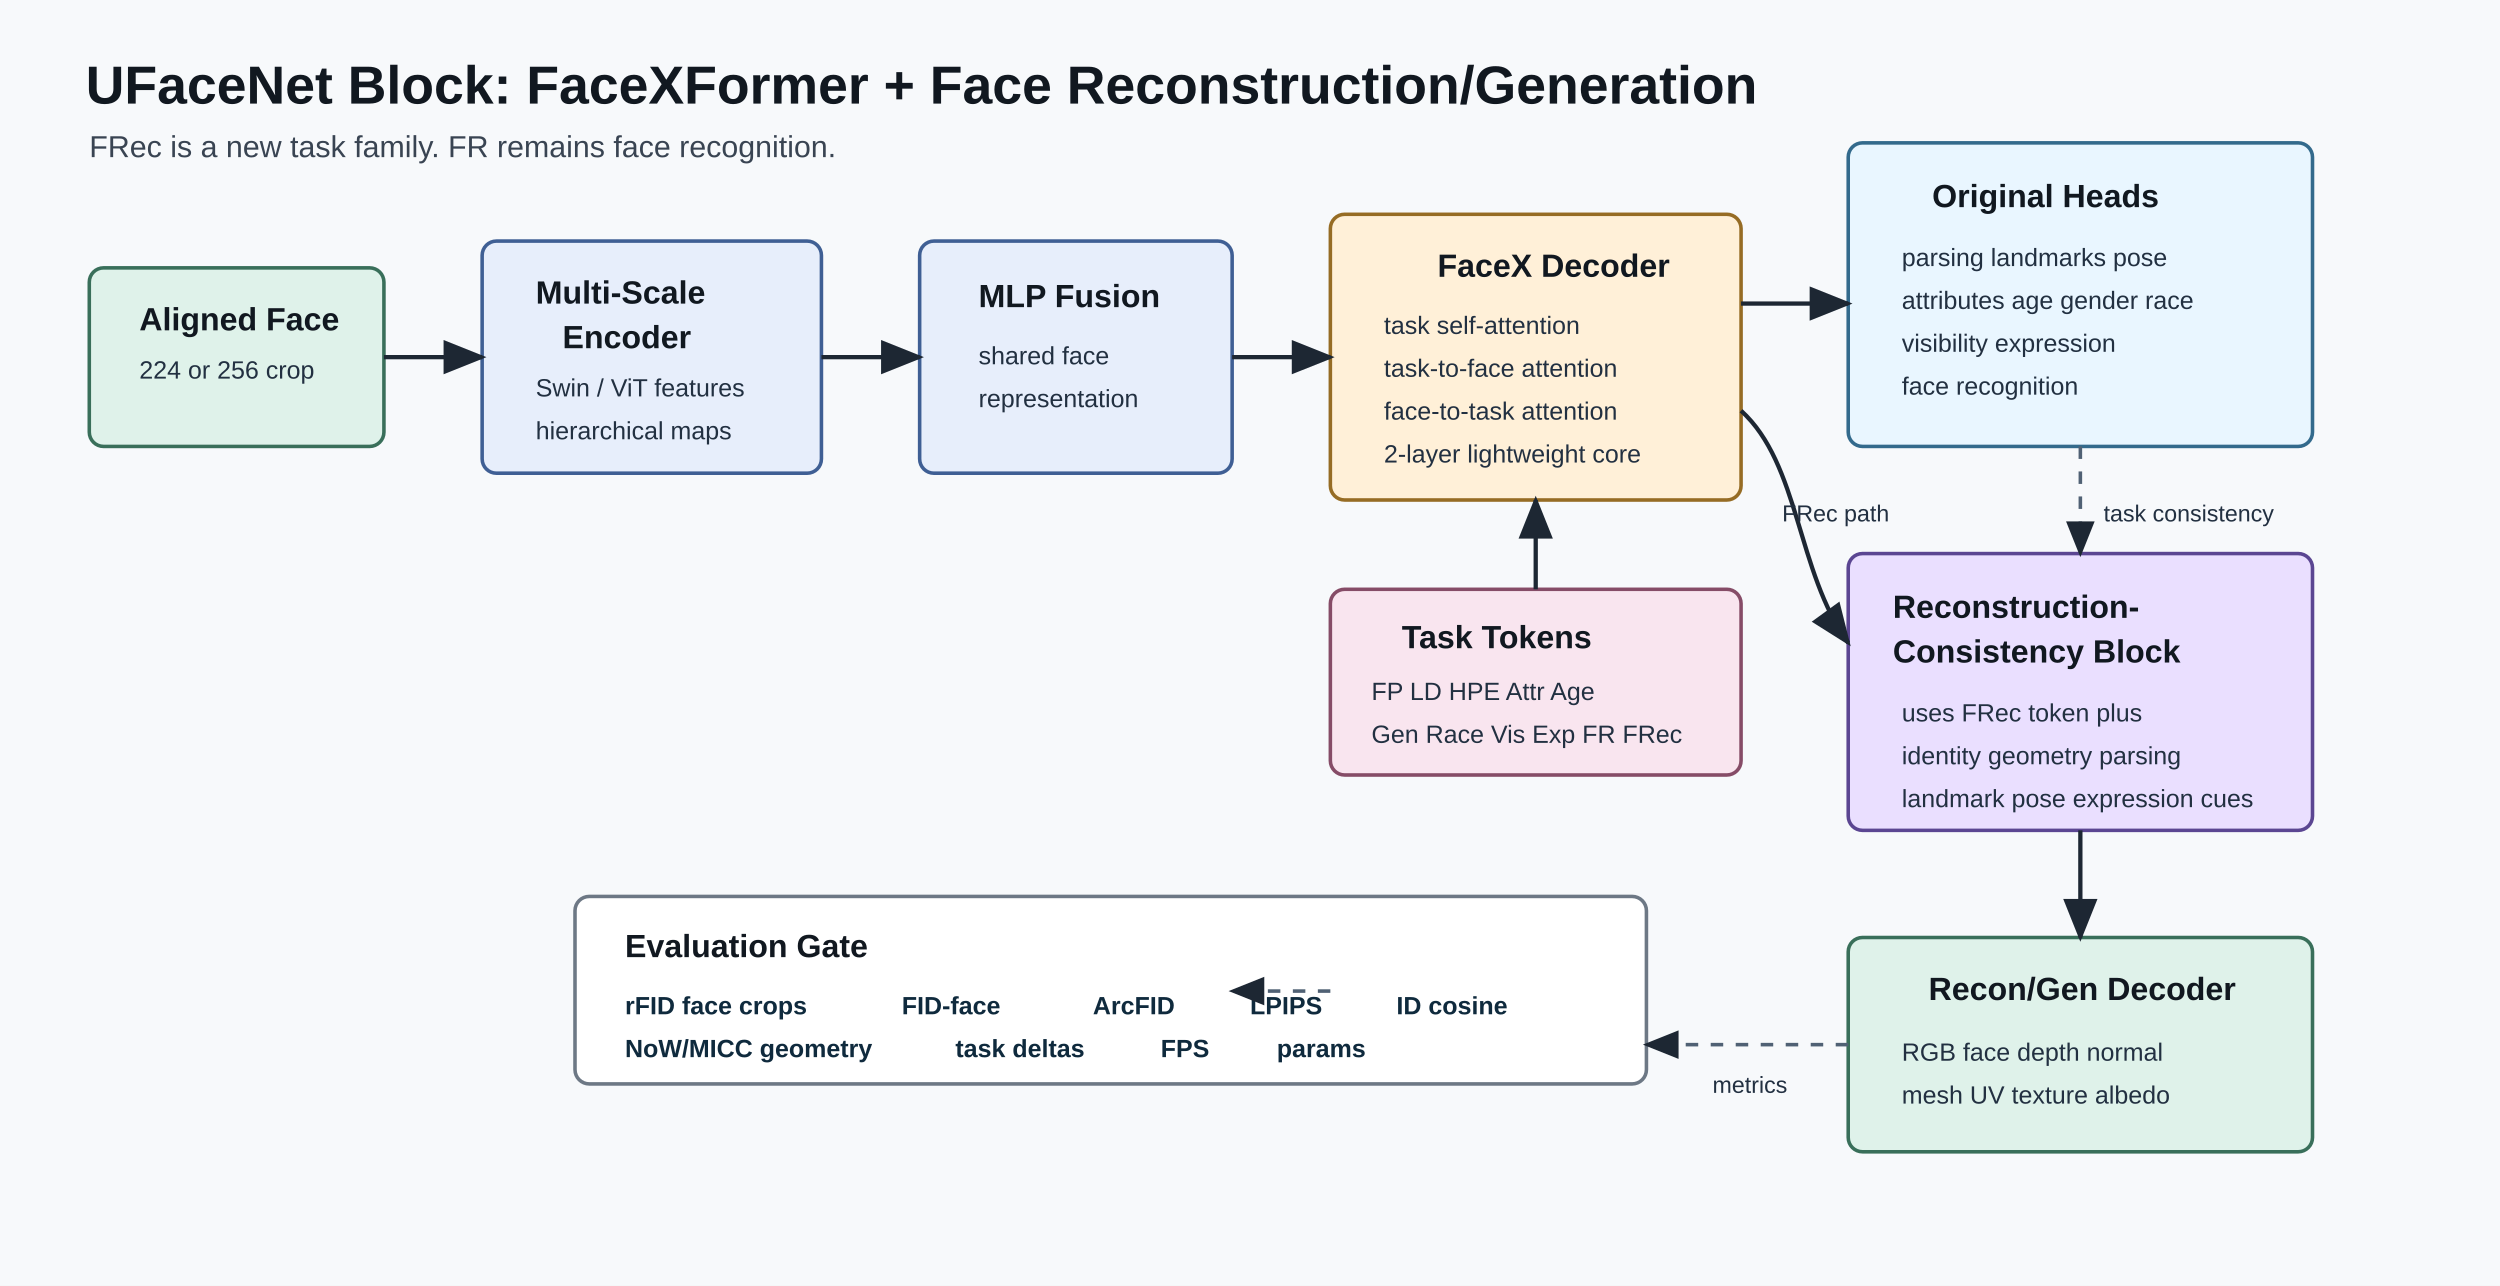
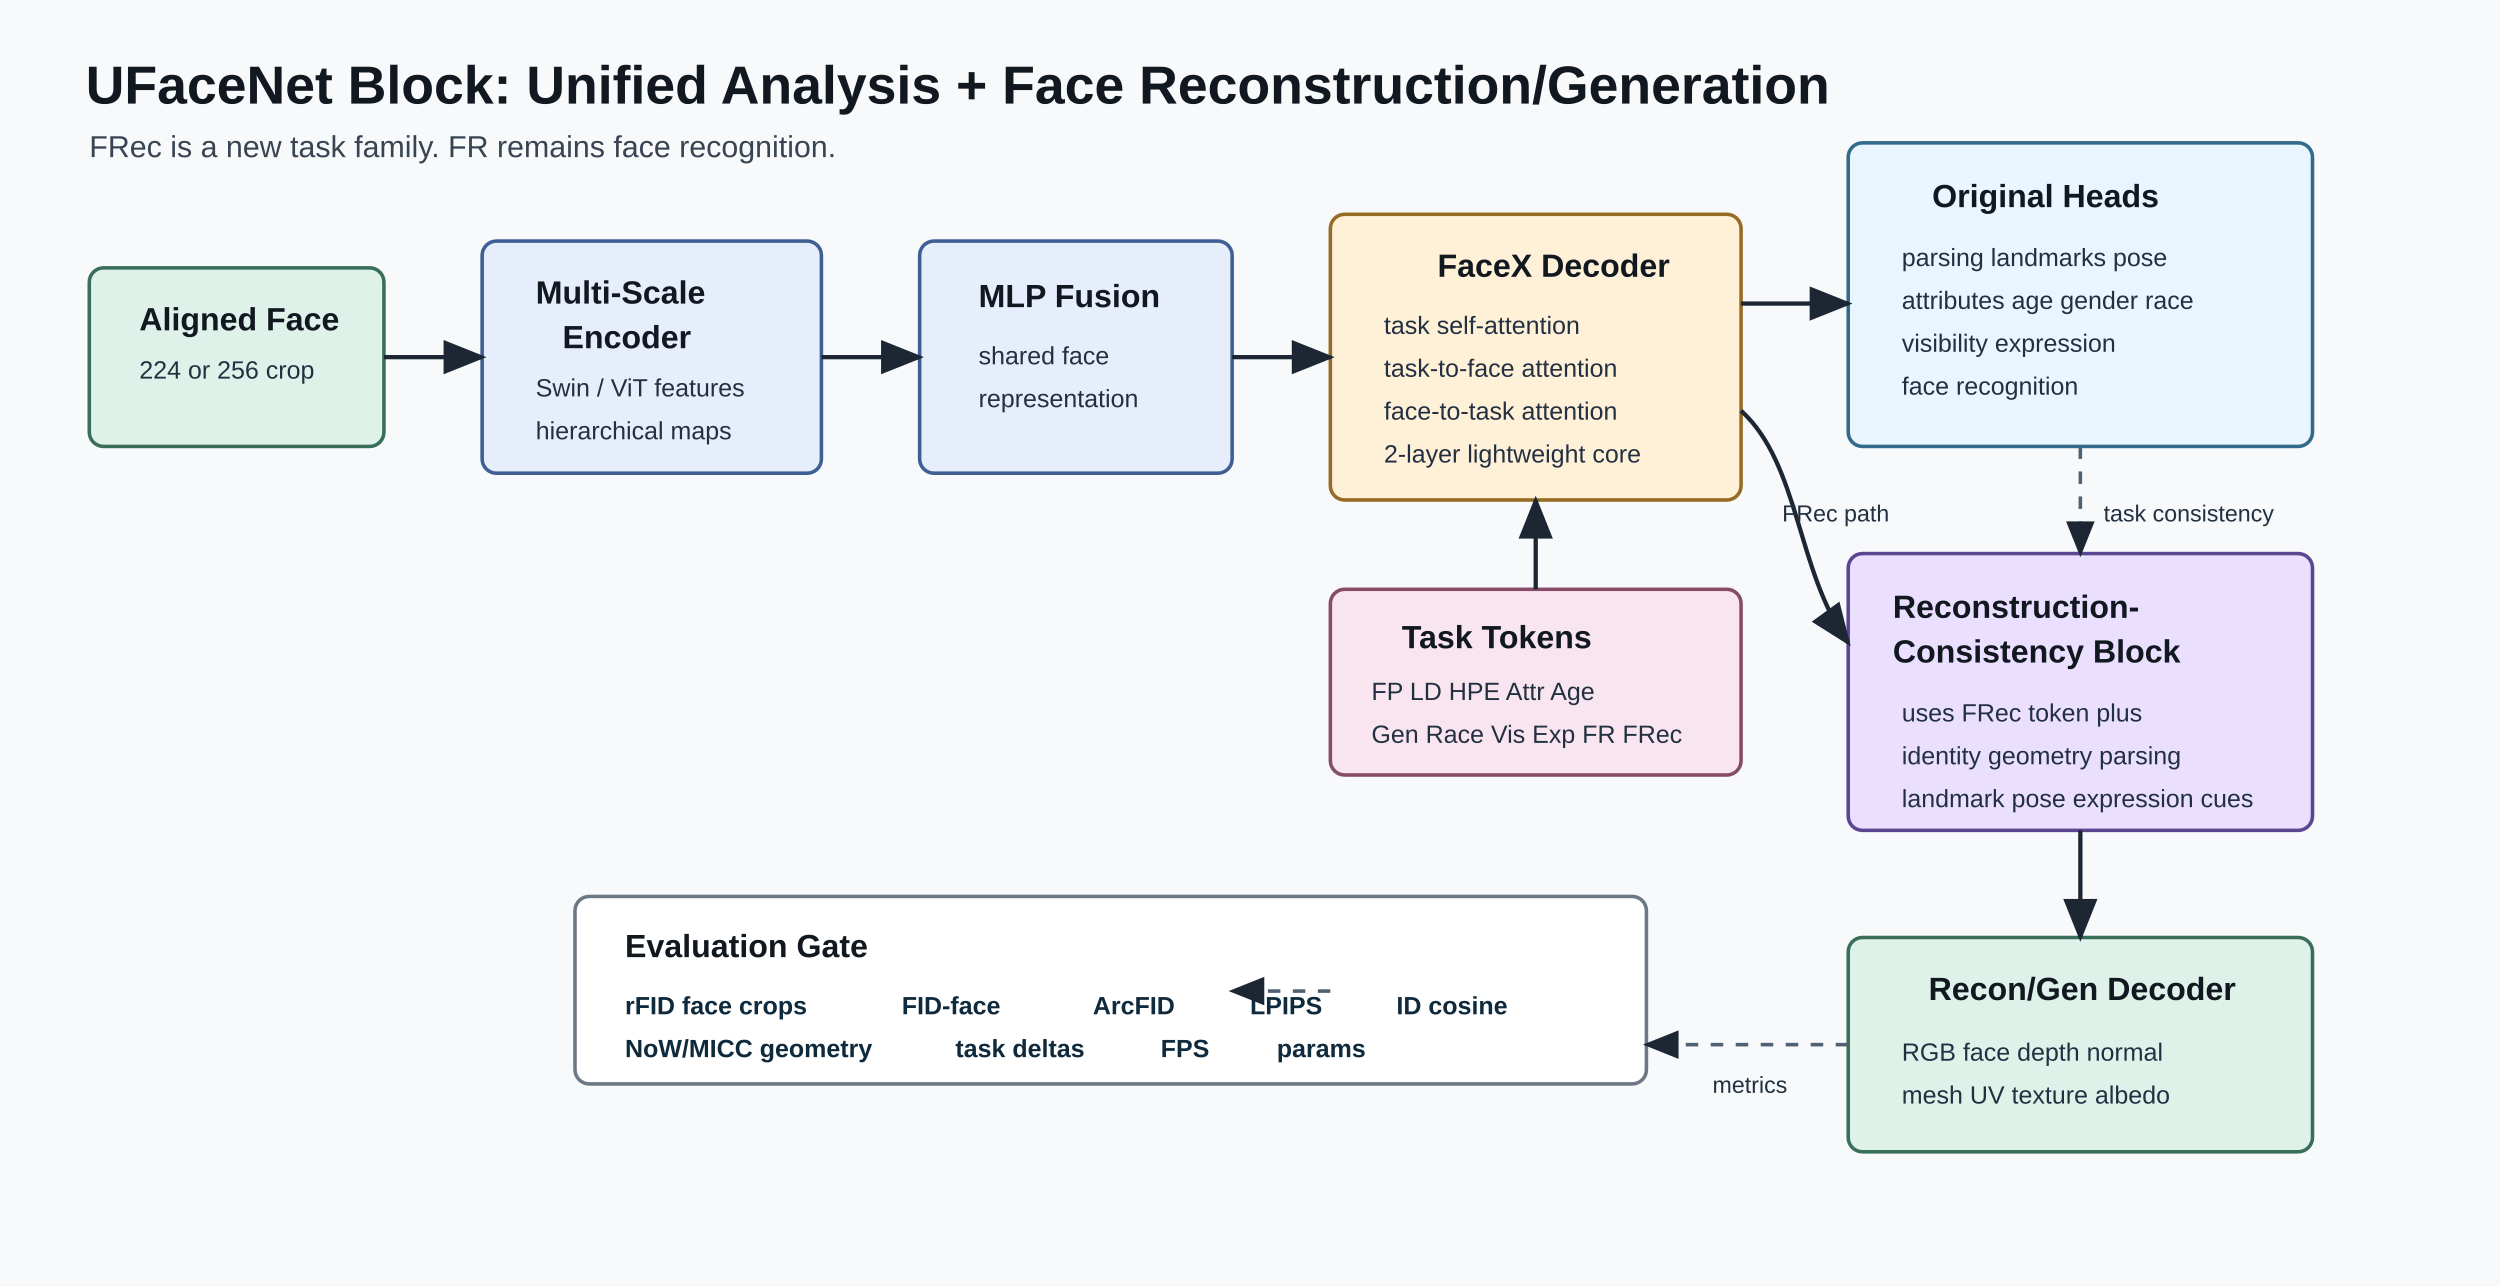
<svg xmlns="http://www.w3.org/2000/svg" width="1400" height="720" viewBox="0 0 1400 720">
  <defs>
    <marker id="arrow" markerWidth="10" markerHeight="8" refX="9" refY="4" orient="auto" markerUnits="strokeWidth">
      <path d="M0,0 L10,4 L0,8 Z" fill="#1d2733" />
    </marker>
    <style>
      .title { font: 700 30px Arial, sans-serif; fill: #111820; }
      .subtitle { font: 500 17px Arial, sans-serif; fill: #394452; }
      .boxTitle { font: 700 18px Arial, sans-serif; fill: #111820; }
      .boxText { font: 500 14px Arial, sans-serif; fill: #223041; }
      .smallText { font: 500 13px Arial, sans-serif; fill: #223041; }
      .metric { font: 700 14px Arial, sans-serif; fill: #0f2a3d; }
      .line { stroke: #1d2733; stroke-width: 2.4; fill: none; marker-end: url(#arrow); }
      .softLine { stroke: #506174; stroke-width: 2; fill: none; marker-end: url(#arrow); stroke-dasharray: 7 7; }
    </style>
  </defs>
  <rect x="0" y="0" width="1400" height="720" fill="#f7f9fb" />
-   <text x="48" y="58" class="title">UFaceNet Block: FaceXFormer + Face Reconstruction/Generation</text>
+   <text x="48" y="58" class="title">UFaceNet Block: Unified Analysis + Face Reconstruction/Generation</text>
  <text x="50" y="88" class="subtitle">FRec is a new task family. FR remains face recognition.</text>
  <rect x="50" y="150" width="165" height="100" rx="8" fill="#dff2ea" stroke="#396f5a" stroke-width="2" />
  <text x="78" y="185" class="boxTitle">Aligned Face</text>
  <text x="78" y="212" class="boxText">224 or 256 crop</text>
  <rect x="270" y="135" width="190" height="130" rx="8" fill="#e7eefb" stroke="#3f5f94" stroke-width="2" />
  <text x="300" y="170" class="boxTitle">Multi-Scale</text>
  <text x="315" y="195" class="boxTitle">Encoder</text>
  <text x="300" y="222" class="boxText">Swin / ViT features</text>
  <text x="300" y="246" class="boxText">hierarchical maps</text>
  <rect x="515" y="135" width="175" height="130" rx="8" fill="#e7eefb" stroke="#3f5f94" stroke-width="2" />
  <text x="548" y="172" class="boxTitle">MLP Fusion</text>
  <text x="548" y="204" class="boxText">shared face</text>
  <text x="548" y="228" class="boxText">representation</text>
  <rect x="745" y="120" width="230" height="160" rx="8" fill="#fff0d8" stroke="#966c24" stroke-width="2" />
  <text x="805" y="155" class="boxTitle">FaceX Decoder</text>
  <text x="775" y="187" class="boxText">task self-attention</text>
  <text x="775" y="211" class="boxText">task-to-face attention</text>
  <text x="775" y="235" class="boxText">face-to-task attention</text>
  <text x="775" y="259" class="boxText">2-layer lightweight core</text>
  <rect x="745" y="330" width="230" height="104" rx="8" fill="#f9e5ef" stroke="#864c67" stroke-width="2" />
  <text x="785" y="363" class="boxTitle">Task Tokens</text>
  <text x="768" y="392" class="boxText">FP LD HPE Attr Age</text>
  <text x="768" y="416" class="boxText">Gen Race Vis Exp FR FRec</text>
  <rect x="1035" y="80" width="260" height="170" rx="8" fill="#e9f6ff" stroke="#336a8c" stroke-width="2" />
  <text x="1082" y="116" class="boxTitle">Original Heads</text>
  <text x="1065" y="149" class="boxText">parsing landmarks pose</text>
  <text x="1065" y="173" class="boxText">attributes age gender race</text>
  <text x="1065" y="197" class="boxText">visibility expression</text>
  <text x="1065" y="221" class="boxText">face recognition</text>
  <rect x="1035" y="310" width="260" height="155" rx="8" fill="#eadfff" stroke="#5b4692" stroke-width="2" />
  <text x="1060" y="346" class="boxTitle">Reconstruction-</text>
  <text x="1060" y="371" class="boxTitle">Consistency Block</text>
  <text x="1065" y="404" class="boxText">uses FRec token plus</text>
  <text x="1065" y="428" class="boxText">identity geometry parsing</text>
  <text x="1065" y="452" class="boxText">landmark pose expression cues</text>
  <rect x="1035" y="525" width="260" height="120" rx="8" fill="#dff2ea" stroke="#396f5a" stroke-width="2" />
  <text x="1080" y="560" class="boxTitle">Recon/Gen Decoder</text>
  <text x="1065" y="594" class="boxText">RGB face depth normal</text>
  <text x="1065" y="618" class="boxText">mesh UV texture albedo</text>
  <rect x="322" y="502" width="600" height="105" rx="8" fill="#ffffff" stroke="#6d7885" stroke-width="2" />
  <text x="350" y="536" class="boxTitle">Evaluation Gate</text>
  <text x="350" y="568" class="metric">rFID face crops</text>
  <text x="505" y="568" class="metric">FID-face</text>
  <text x="612" y="568" class="metric">ArcFID</text>
  <text x="700" y="568" class="metric">LPIPS</text>
  <text x="782" y="568" class="metric">ID cosine</text>
  <text x="350" y="592" class="metric">NoW/MICC geometry</text>
  <text x="535" y="592" class="metric">task deltas</text>
  <text x="650" y="592" class="metric">FPS</text>
  <text x="715" y="592" class="metric">params</text>
  <path class="line" d="M215 200 H270" />
  <path class="line" d="M460 200 H515" />
  <path class="line" d="M690 200 H745" />
  <path class="line" d="M860 330 V280" />
  <path class="line" d="M975 170 H1035" />
  <path class="line" d="M975 230 C1008 260 1006 320 1035 360" />
  <path class="line" d="M1165 465 V525" />
  <path class="softLine" d="M1165 250 V310" />
  <path class="softLine" d="M1035 585 H922" />
  <path class="softLine" d="M745 555 H690" />
  <text x="998" y="292" class="smallText">FRec path</text>
  <text x="1178" y="292" class="smallText">task consistency</text>
  <text x="959" y="612" class="smallText">metrics</text>
</svg>
